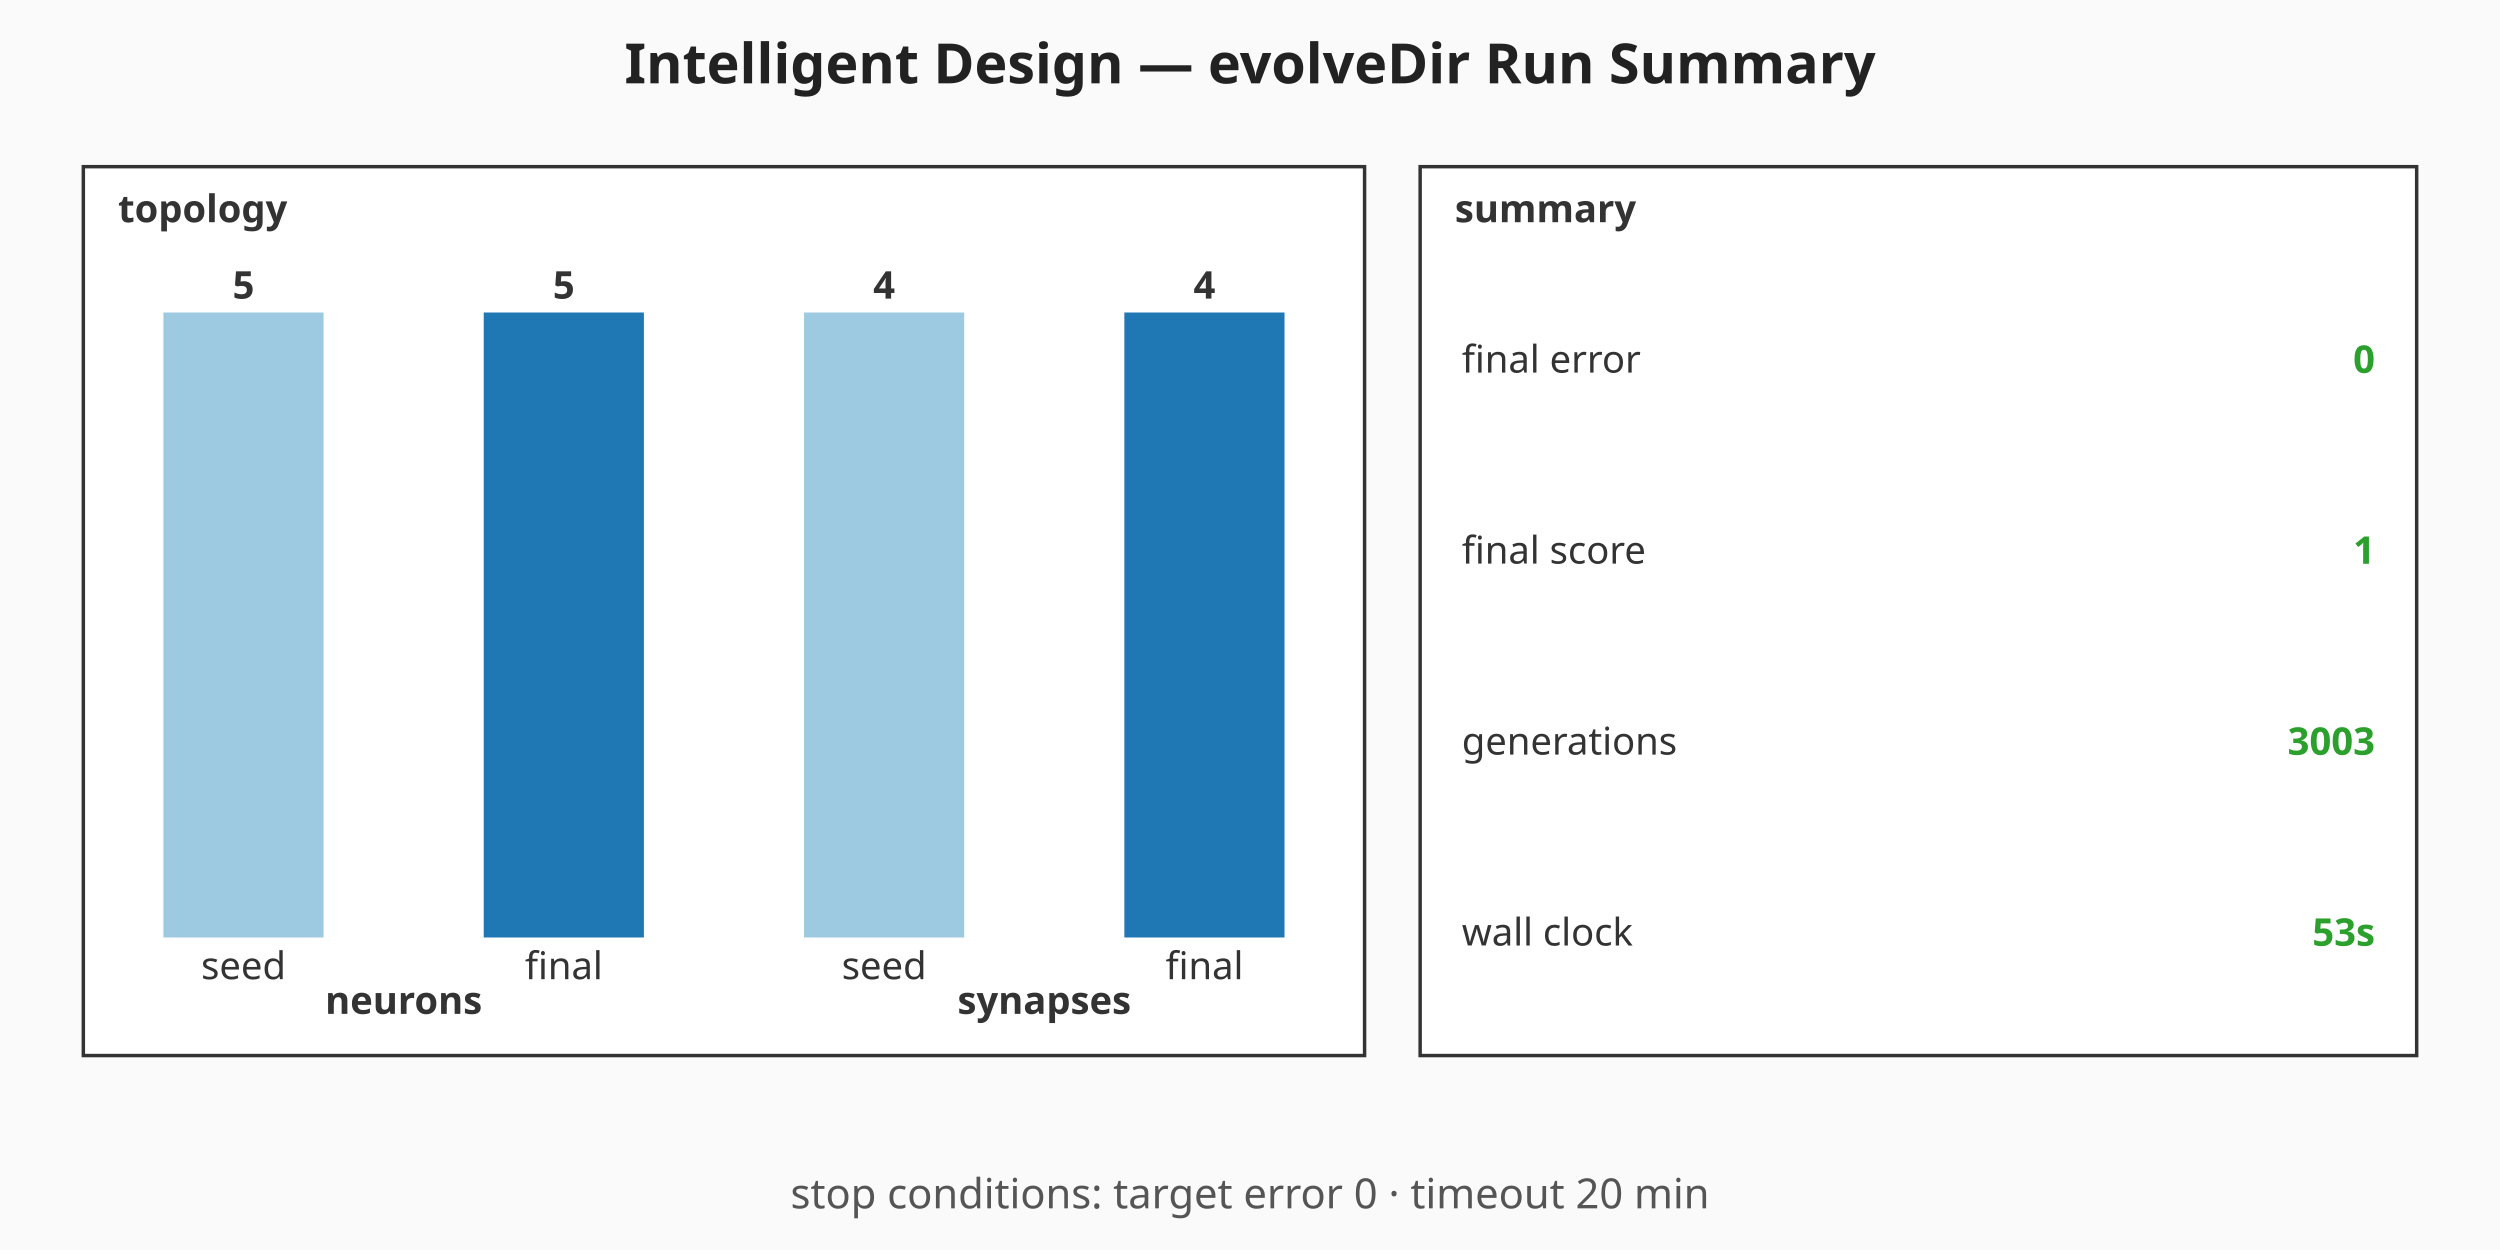
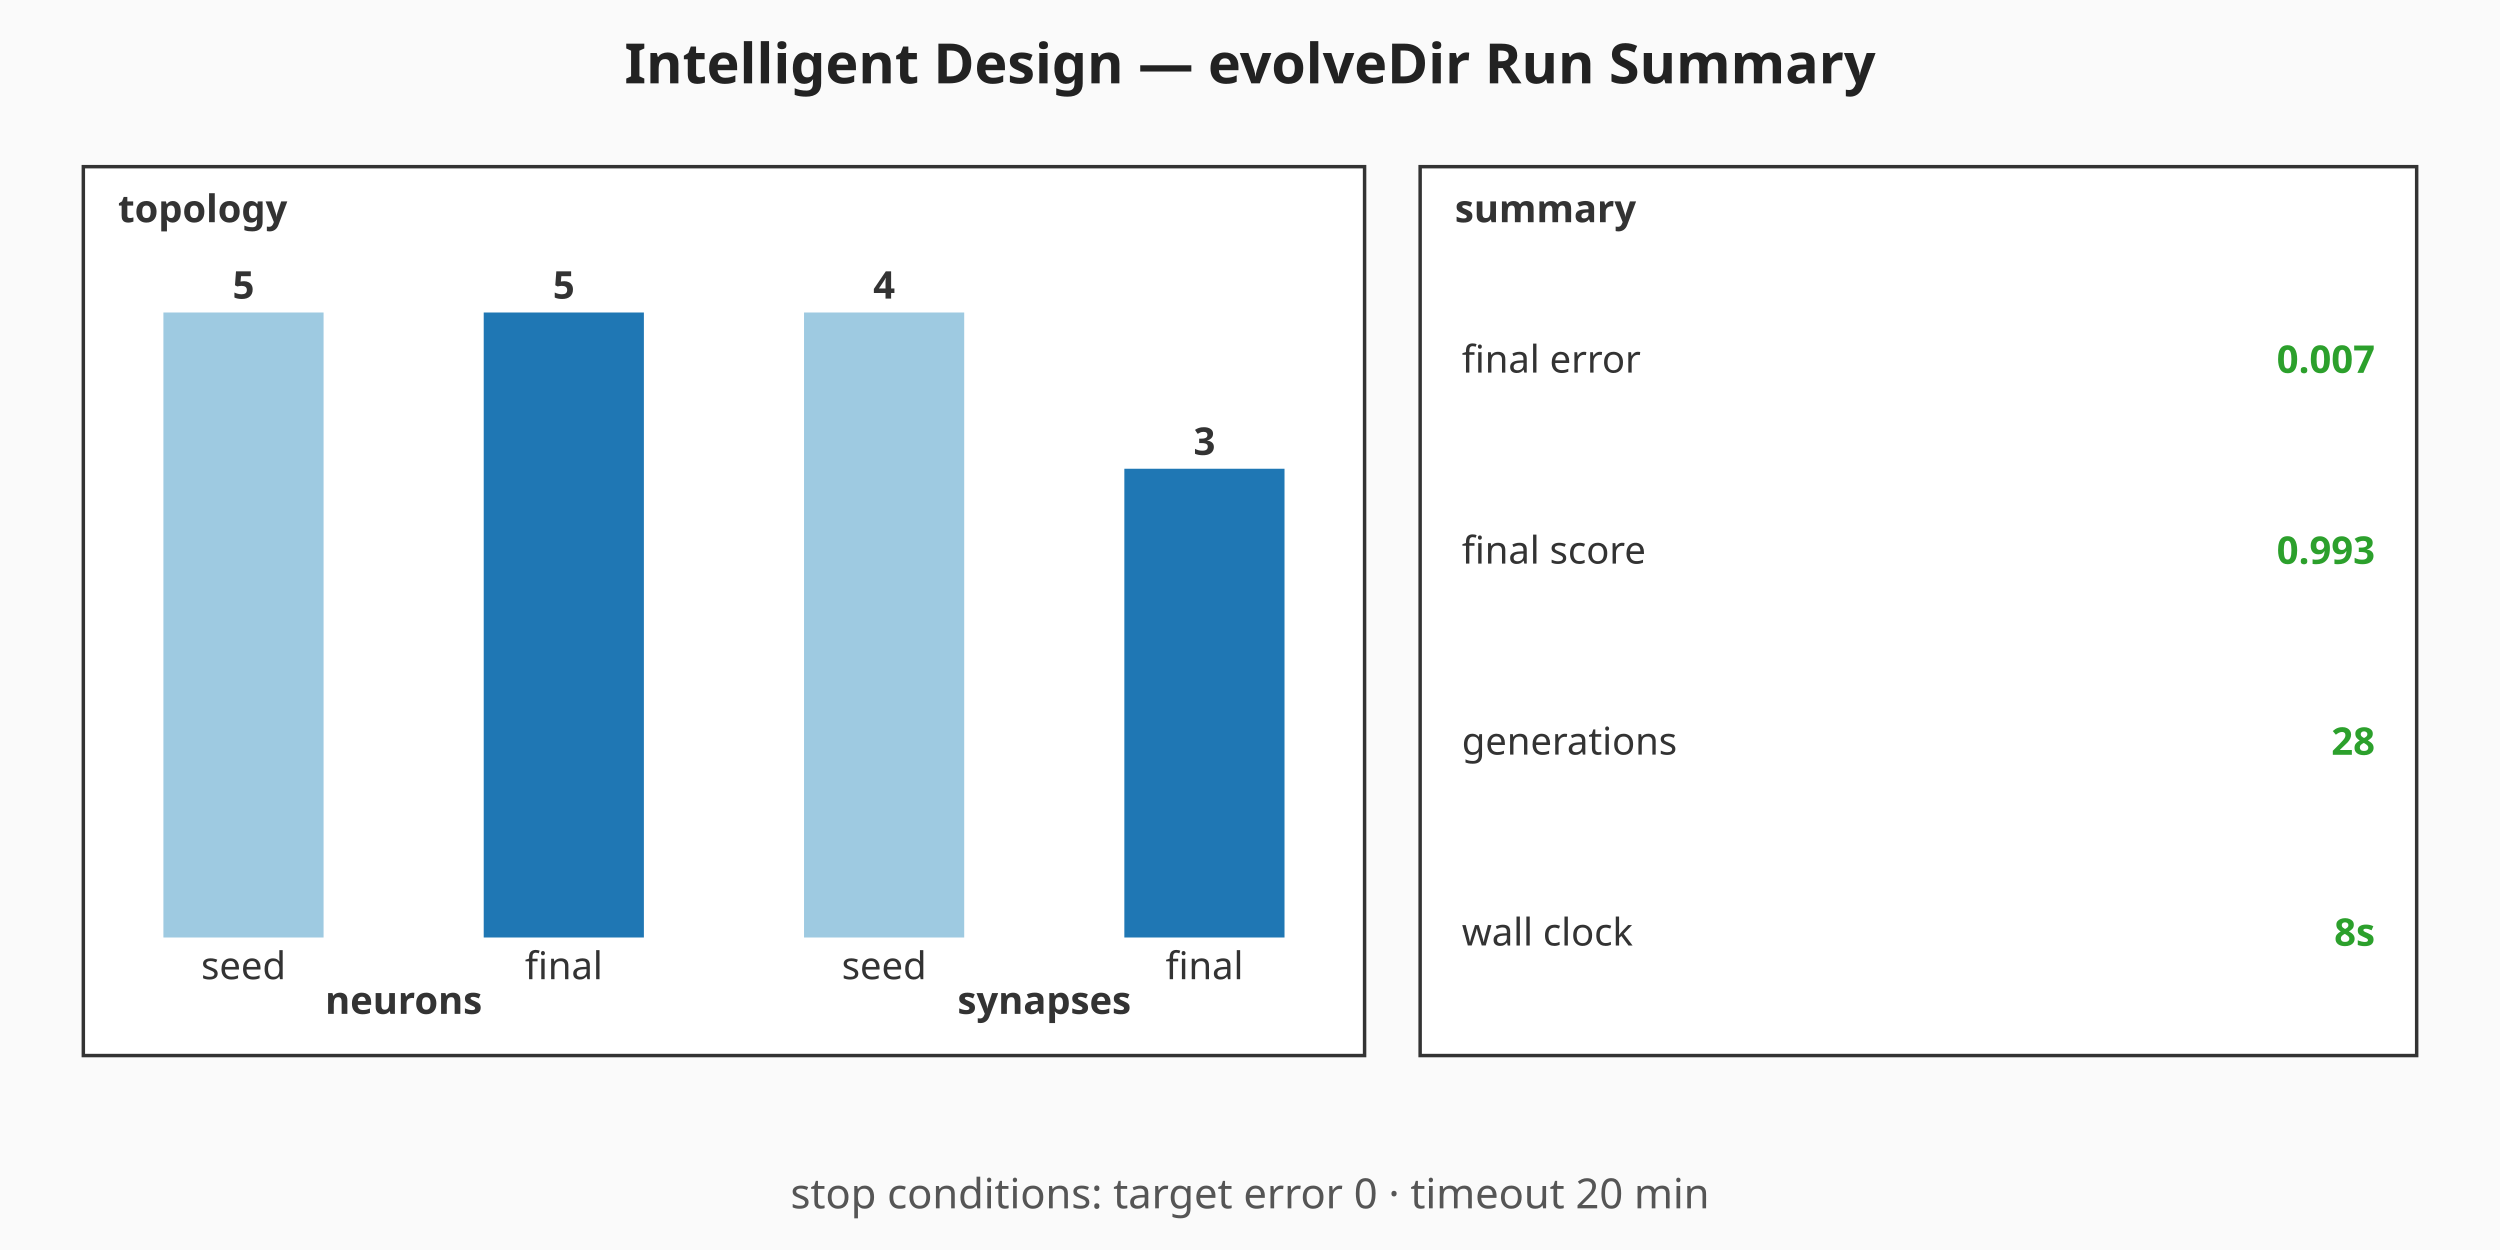
<svg xmlns="http://www.w3.org/2000/svg" viewBox="0 0 720 360" width="720" height="360" role="img" aria-label="Intelligent Design — evolveDir Run Summary summary chart">
  <rect width="720" height="360" fill="#fafafa" />
  <text x="360" y="24" text-anchor="middle" font-family="sans-serif" font-size="16" font-weight="bold" fill="#222">Intelligent Design — evolveDir Run Summary</text>
  <g class="topology" font-family="sans-serif" font-size="11" fill="#333">
    <rect x="24" y="48" width="369" height="256" fill="#ffffff" stroke="#333" stroke-width="1" />
    <text x="34" y="64" font-weight="bold">topology</text>
    <rect class="topo-bar topo-bar-seed-neurons" x="47.06" y="90" width="46.13" height="180" fill="#9ecae1" />
    <text x="70.13" y="86" text-anchor="middle" font-weight="bold">5</text>
    <text x="70.13" y="282" text-anchor="middle">seed</text>
    <rect class="topo-bar topo-bar-final-neurons" x="139.31" y="90" width="46.13" height="180" fill="#1f77b4" />
    <text x="162.38" y="86" text-anchor="middle" font-weight="bold">5</text>
    <text x="162.38" y="282" text-anchor="middle">final</text>
    <text x="116.25" y="292" text-anchor="middle" font-weight="bold">neurons</text>
    <rect class="topo-bar topo-bar-seed-synapses" x="231.56" y="90" width="46.13" height="180" fill="#9ecae1" />
    <text x="254.63" y="86" text-anchor="middle" font-weight="bold">4</text>
    <text x="254.63" y="282" text-anchor="middle">seed</text>
-     <rect class="topo-bar topo-bar-final-synapses" x="323.81" y="90" width="46.13" height="180" fill="#1f77b4" />
-     <text x="346.88" y="86" text-anchor="middle" font-weight="bold">4</text>
+     <rect class="topo-bar topo-bar-final-synapses" x="323.81" y="135" width="46.13" height="135" fill="#1f77b4" />
+     <text x="346.88" y="131" text-anchor="middle" font-weight="bold">3</text>
    <text x="346.88" y="282" text-anchor="middle">final</text>
    <text x="300.75" y="292" text-anchor="middle" font-weight="bold">synapses</text>
  </g>
  <g class="callouts" font-family="sans-serif" font-size="11" fill="#333">
    <rect x="409" y="48" width="287" height="256" fill="#ffffff" stroke="#333" stroke-width="1" />
    <text x="419" y="64" font-weight="bold">summary</text>
    <text class="callout-label" x="421" y="103.5" dominant-baseline="middle">final error</text>
-     <text class="callout-value" x="684" y="103.5" text-anchor="end" dominant-baseline="middle" font-weight="bold" fill="#2ca02c">0</text>
+     <text class="callout-value" x="684" y="103.5" text-anchor="end" dominant-baseline="middle" font-weight="bold" fill="#2ca02c">0.007</text>
    <text class="callout-label" x="421" y="158.5" dominant-baseline="middle">final score</text>
-     <text class="callout-value" x="684" y="158.5" text-anchor="end" dominant-baseline="middle" font-weight="bold" fill="#2ca02c">1</text>
+     <text class="callout-value" x="684" y="158.5" text-anchor="end" dominant-baseline="middle" font-weight="bold" fill="#2ca02c">0.993</text>
    <text class="callout-label" x="421" y="213.5" dominant-baseline="middle">generations</text>
-     <text class="callout-value" x="684" y="213.5" text-anchor="end" dominant-baseline="middle" font-weight="bold" fill="#2ca02c">3003</text>
+     <text class="callout-value" x="684" y="213.5" text-anchor="end" dominant-baseline="middle" font-weight="bold" fill="#2ca02c">28</text>
    <text class="callout-label" x="421" y="268.5" dominant-baseline="middle">wall clock</text>
-     <text class="callout-value" x="684" y="268.5" text-anchor="end" dominant-baseline="middle" font-weight="bold" fill="#2ca02c">53s</text>
+     <text class="callout-value" x="684" y="268.5" text-anchor="end" dominant-baseline="middle" font-weight="bold" fill="#2ca02c">8s</text>
  </g>
  <g class="caption" font-family="sans-serif" font-size="12" fill="#555">
    <text x="360" y="348" text-anchor="middle">stop conditions: target error 0 · timeout 20 min</text>
  </g>
</svg>
